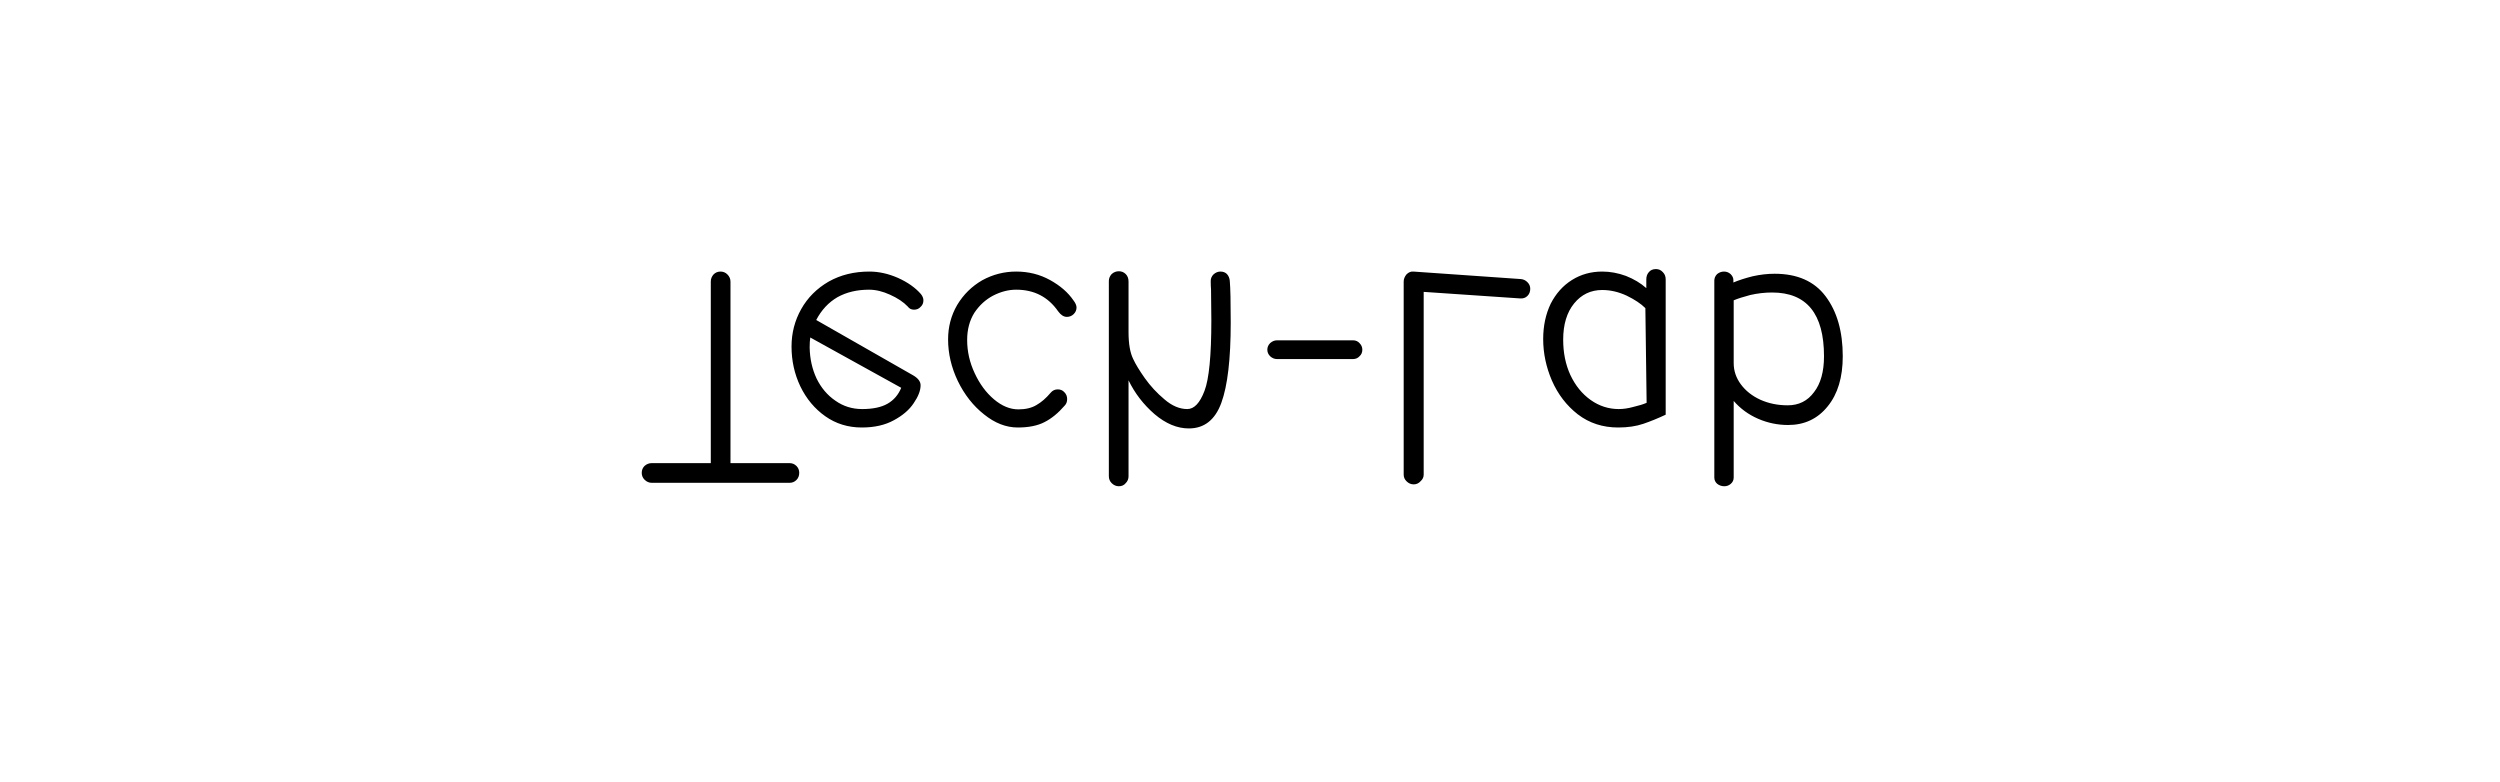
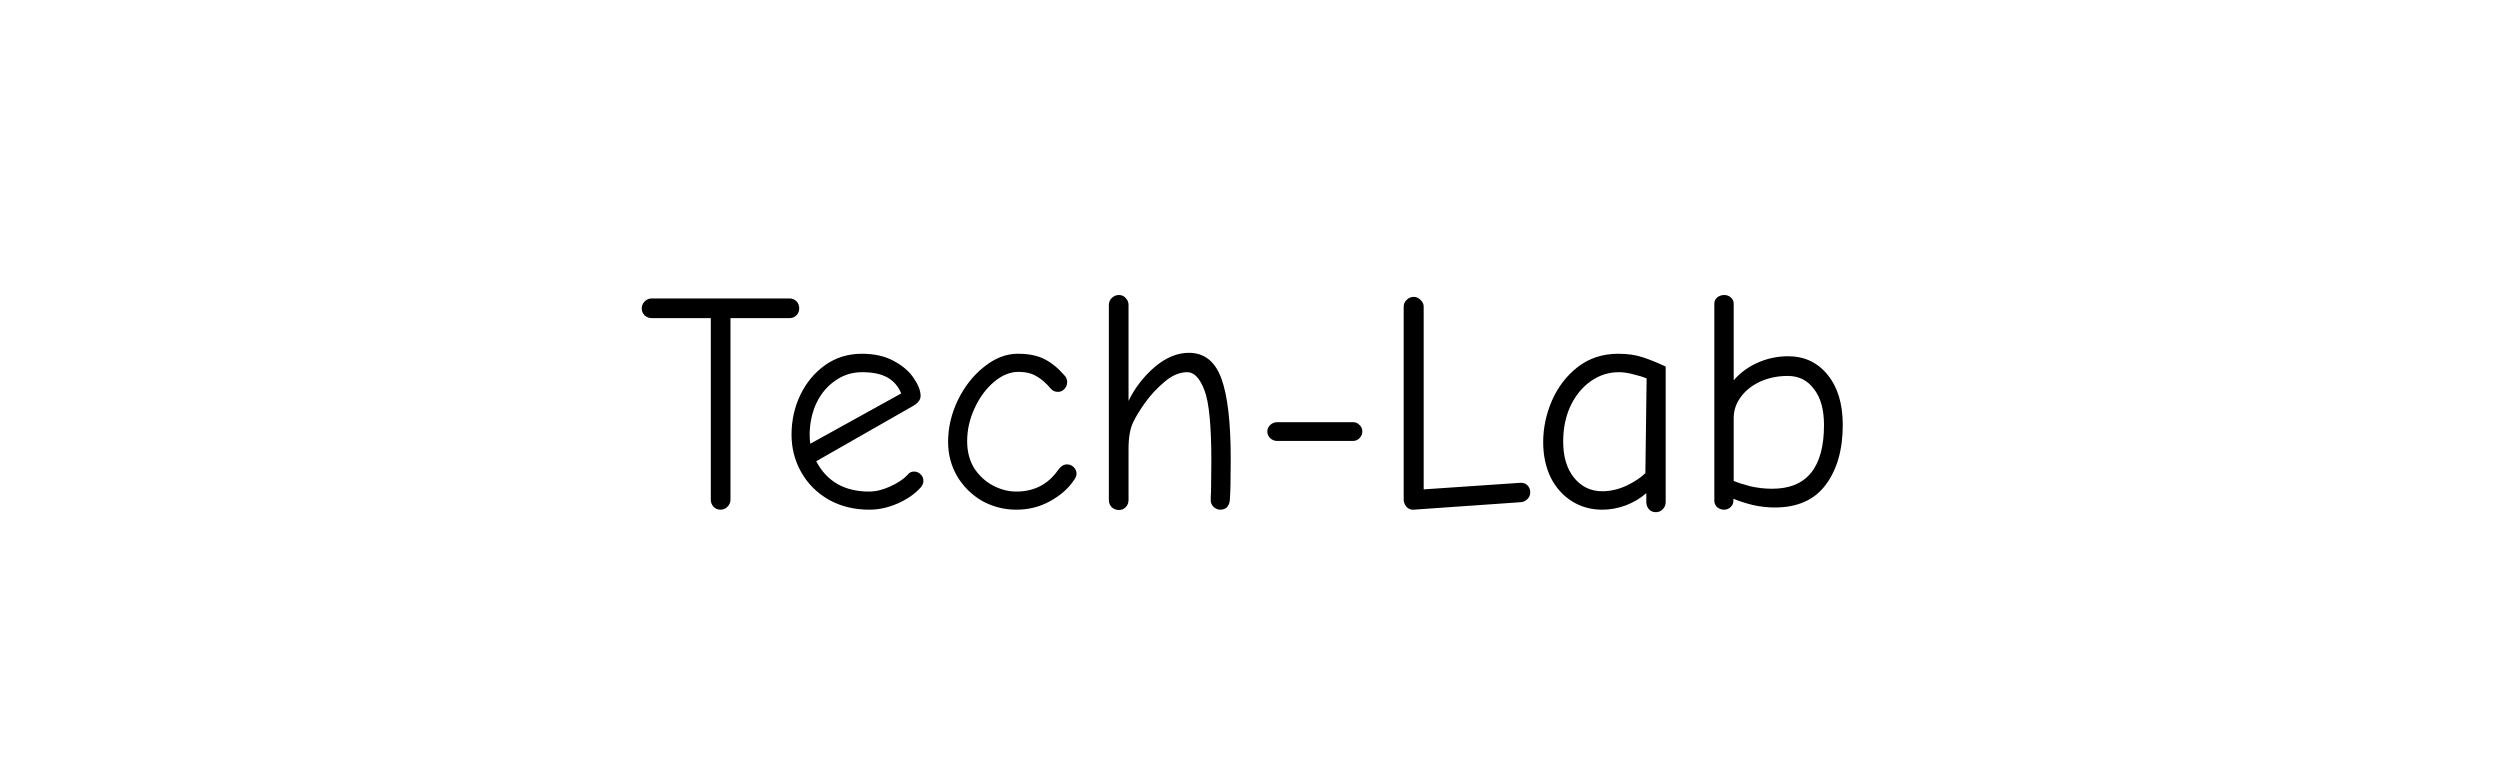
<svg xmlns="http://www.w3.org/2000/svg" width="640" height="200" viewBox="0 0 640 200" fill="none">
-   <path d="M184.443 69.52C183.749 69.52 183.163 69.76 182.683 70.24C182.203 70.773 181.963 71.387 181.963 72.08V118.56H166.843C166.149 118.56 165.536 118.8 165.003 119.28C164.523 119.76 164.283 120.347 164.283 121.04C164.283 121.733 164.523 122.32 165.003 122.8C165.536 123.333 166.149 123.6 166.843 123.6H202.123C202.816 123.6 203.403 123.36 203.883 122.88C204.363 122.4 204.603 121.787 204.603 121.04C204.603 120.347 204.363 119.76 203.883 119.28C203.403 118.8 202.816 118.56 202.123 118.56H187.003V72.08C187.003 71.387 186.736 70.773 186.203 70.24C185.723 69.76 185.136 69.52 184.443 69.52ZM222.553 69.52C218.66 69.52 215.193 70.373 212.153 72.08C209.113 73.84 206.766 76.187 205.113 79.12C203.46 82.053 202.633 85.253 202.633 88.72C202.633 92.347 203.38 95.733 204.873 98.88C206.42 102.08 208.553 104.64 211.273 106.56C213.993 108.48 217.113 109.44 220.633 109.44C223.833 109.44 226.553 108.827 228.793 107.6C231.086 106.373 232.793 104.907 233.913 103.2C235.086 101.493 235.673 99.973 235.673 98.64C235.673 97.68 235.033 96.827 233.753 96.08L208.953 81.92C210.286 79.36 212.1 77.413 214.393 76.08C216.686 74.8 219.38 74.16 222.473 74.16C224.18 74.16 225.966 74.587 227.833 75.44C229.753 76.293 231.273 77.307 232.393 78.48C232.766 79.013 233.3 79.28 233.993 79.28C234.686 79.28 235.246 79.04 235.673 78.56C236.153 78.133 236.393 77.573 236.393 76.88C236.393 76.347 236.18 75.813 235.753 75.28C234.313 73.627 232.34 72.24 229.833 71.12C227.38 70.053 224.953 69.52 222.553 69.52ZM230.713 99.28C229.966 101.093 228.793 102.453 227.193 103.36C225.593 104.267 223.433 104.72 220.713 104.72C218.153 104.72 215.86 104 213.833 102.56C211.806 101.173 210.206 99.28 209.033 96.88C207.913 94.48 207.326 91.84 207.273 88.96C207.273 87.893 207.326 87.04 207.433 86.4L230.713 99.28ZM260.151 69.52C257.058 69.52 254.151 70.267 251.431 71.76C248.765 73.307 246.631 75.413 245.031 78.08C243.485 80.747 242.711 83.68 242.711 86.88C242.711 90.507 243.538 94.053 245.191 97.52C246.898 101.04 249.138 103.893 251.911 106.08C254.685 108.32 257.565 109.44 260.551 109.44C263.325 109.44 265.591 108.987 267.351 108.08C269.165 107.173 270.898 105.76 272.551 103.84C272.978 103.413 273.191 102.853 273.191 102.16C273.191 101.467 272.951 100.88 272.471 100.4C272.045 99.92 271.485 99.68 270.791 99.68C270.045 99.68 269.431 99.973 268.951 100.56C267.778 101.947 266.578 102.987 265.351 103.68C264.125 104.427 262.578 104.8 260.711 104.8C258.578 104.8 256.498 103.947 254.471 102.24C252.445 100.533 250.791 98.293 249.511 95.52C248.231 92.8 247.591 89.973 247.591 87.04C247.591 84.373 248.205 82.053 249.431 80.08C250.711 78.16 252.311 76.693 254.231 75.68C256.205 74.667 258.178 74.16 260.151 74.16C264.738 74.16 268.311 76 270.871 79.68C271.565 80.64 272.311 81.12 273.111 81.12C273.805 81.12 274.391 80.88 274.871 80.4C275.351 79.92 275.591 79.36 275.591 78.72C275.591 78.187 275.325 77.573 274.791 76.88C273.405 74.853 271.405 73.12 268.791 71.68C266.178 70.24 263.298 69.52 260.151 69.52ZM286.425 69.44C285.732 69.44 285.118 69.68 284.585 70.16C284.105 70.693 283.865 71.28 283.865 71.92V121.92C283.865 122.613 284.105 123.2 284.585 123.68C285.118 124.213 285.732 124.48 286.425 124.48C287.172 124.48 287.758 124.213 288.185 123.68C288.665 123.2 288.905 122.613 288.905 121.92V97.36C290.505 100.667 292.718 103.547 295.545 106C298.425 108.453 301.358 109.68 304.345 109.68C308.292 109.68 311.065 107.493 312.665 103.12C314.265 98.747 315.065 91.893 315.065 82.56C315.065 77.28 314.985 73.733 314.825 71.92C314.772 71.227 314.532 70.64 314.105 70.16C313.678 69.733 313.118 69.52 312.425 69.52C311.785 69.52 311.198 69.76 310.665 70.24C310.185 70.72 309.945 71.28 309.945 71.92C309.945 72.72 309.972 73.467 310.025 74.16L310.105 82C310.105 91.013 309.518 97.04 308.345 100.08C307.172 103.173 305.705 104.72 303.945 104.72C301.972 104.72 300.025 103.893 298.105 102.24C296.185 100.64 294.505 98.827 293.065 96.8C291.678 94.827 290.692 93.2 290.105 91.92C289.305 90.32 288.905 88.027 288.905 85.04V72.08C288.905 71.28 288.665 70.64 288.185 70.16C287.705 69.68 287.118 69.44 286.425 69.44ZM326.916 87.12C326.276 87.12 325.689 87.36 325.156 87.84C324.676 88.32 324.436 88.88 324.436 89.52C324.436 90.16 324.676 90.72 325.156 91.2C325.689 91.68 326.276 91.92 326.916 91.92H346.356C347.049 91.92 347.609 91.68 348.036 91.2C348.516 90.773 348.756 90.213 348.756 89.52C348.756 88.88 348.516 88.32 348.036 87.84C347.609 87.36 347.049 87.12 346.356 87.12H326.916ZM361.823 69.52C361.183 69.467 360.596 69.707 360.063 70.24C359.583 70.827 359.343 71.44 359.343 72.08V121.52C359.343 122.16 359.583 122.72 360.063 123.2C360.596 123.733 361.21 124 361.903 124C362.596 124 363.183 123.733 363.663 123.2C364.196 122.72 364.463 122.16 364.463 121.52V74.72L389.183 76.4C389.93 76.453 390.543 76.24 391.023 75.76C391.503 75.28 391.743 74.667 391.743 73.92C391.743 73.28 391.503 72.72 391.023 72.24C390.543 71.76 389.983 71.493 389.343 71.44L361.823 69.52ZM423.935 68.88C423.135 68.88 422.522 69.147 422.095 69.68C421.668 70.16 421.455 70.773 421.455 71.52V73.76C420.015 72.48 418.282 71.44 416.255 70.64C414.228 69.893 412.202 69.52 410.175 69.52C407.295 69.52 404.708 70.24 402.415 71.68C400.122 73.12 398.308 75.147 396.975 77.76C395.695 80.427 395.055 83.44 395.055 86.8C395.055 90.427 395.802 93.973 397.295 97.44C398.842 100.96 401.055 103.84 403.935 106.08C406.868 108.32 410.308 109.44 414.255 109.44C416.708 109.44 418.868 109.12 420.735 108.48C422.602 107.84 424.495 107.067 426.415 106.16V71.52C426.415 70.773 426.175 70.16 425.695 69.68C425.215 69.147 424.628 68.88 423.935 68.88ZM410.175 74.24C412.255 74.24 414.335 74.72 416.415 75.68C418.495 76.693 420.095 77.76 421.215 78.88L421.535 103.12C420.682 103.493 419.562 103.84 418.175 104.16C416.842 104.533 415.588 104.72 414.415 104.72C411.802 104.72 409.402 103.947 407.215 102.4C405.028 100.853 403.295 98.72 402.015 96C400.788 93.333 400.175 90.32 400.175 86.96C400.175 83.067 401.108 79.973 402.975 77.68C404.842 75.387 407.242 74.24 410.175 74.24ZM441.345 69.52C440.705 69.52 440.118 69.733 439.585 70.16C439.105 70.64 438.865 71.2 438.865 71.84V122.24C438.865 122.88 439.105 123.413 439.585 123.84C440.118 124.267 440.732 124.48 441.425 124.48C442.065 124.48 442.625 124.267 443.105 123.84C443.585 123.413 443.825 122.88 443.825 122.24V102.64C445.532 104.613 447.612 106.133 450.065 107.2C452.518 108.267 455.078 108.8 457.745 108.8C461.958 108.8 465.345 107.2 467.905 104C470.465 100.853 471.745 96.587 471.745 91.2C471.745 84.853 470.278 79.733 467.345 75.84C464.465 72 460.118 70.08 454.305 70.08C452.492 70.08 450.625 70.293 448.705 70.72C446.785 71.2 445.132 71.733 443.745 72.32V71.68C443.745 71.147 443.505 70.64 443.025 70.16C442.545 69.733 441.985 69.52 441.345 69.52ZM453.665 74.88C462.518 74.88 466.945 80.32 466.945 91.2C466.945 95.147 466.092 98.213 464.385 100.4C462.732 102.64 460.492 103.76 457.665 103.76C455.105 103.76 452.758 103.28 450.625 102.32C448.545 101.36 446.892 100.053 445.665 98.4C444.438 96.747 443.825 94.933 443.825 92.96V76.88C444.838 76.453 446.252 76 448.065 75.52C449.932 75.093 451.798 74.88 453.665 74.88Z" fill="black" />
+   <path d="M184.443 130.48C183.749 130.48 183.163 130.24 182.683 129.76C182.203 129.227 181.963 128.613 181.963 127.92V81.44H166.843C166.149 81.44 165.536 81.2 165.003 80.72C164.523 80.24 164.283 79.653 164.283 78.96C164.283 78.267 164.523 77.68 165.003 77.2C165.536 76.667 166.149 76.4 166.843 76.4H202.123C202.816 76.4 203.403 76.64 203.883 77.12C204.363 77.6 204.603 78.213 204.603 78.96C204.603 79.653 204.363 80.24 203.883 80.72C203.403 81.2 202.816 81.44 202.123 81.44H187.003V127.92C187.003 128.613 186.736 129.227 186.203 129.76C185.723 130.24 185.136 130.48 184.443 130.48ZM222.553 130.48C218.66 130.48 215.193 129.627 212.153 127.92C209.113 126.16 206.766 123.813 205.113 120.88C203.46 117.947 202.633 114.747 202.633 111.28C202.633 107.653 203.38 104.267 204.873 101.12C206.42 97.92 208.553 95.36 211.273 93.44C213.993 91.52 217.113 90.56 220.633 90.56C223.833 90.56 226.553 91.173 228.793 92.4C231.086 93.627 232.793 95.093 233.913 96.8C235.086 98.507 235.673 100.027 235.673 101.36C235.673 102.32 235.033 103.173 233.753 103.92L208.953 118.08C210.286 120.64 212.1 122.587 214.393 123.92C216.686 125.2 219.38 125.84 222.473 125.84C224.18 125.84 225.966 125.413 227.833 124.56C229.753 123.707 231.273 122.693 232.393 121.52C232.766 120.987 233.3 120.72 233.993 120.72C234.686 120.72 235.246 120.96 235.673 121.44C236.153 121.867 236.393 122.427 236.393 123.12C236.393 123.653 236.18 124.187 235.753 124.72C234.313 126.373 232.34 127.76 229.833 128.88C227.38 129.947 224.953 130.48 222.553 130.48ZM230.713 100.72C229.966 98.907 228.793 97.547 227.193 96.64C225.593 95.733 223.433 95.28 220.713 95.28C218.153 95.28 215.86 96 213.833 97.44C211.806 98.827 210.206 100.72 209.033 103.12C207.913 105.52 207.326 108.16 207.273 111.04C207.273 112.107 207.326 112.96 207.433 113.6L230.713 100.72ZM260.151 130.48C257.058 130.48 254.151 129.733 251.431 128.24C248.765 126.693 246.631 124.587 245.031 121.92C243.485 119.253 242.711 116.32 242.711 113.12C242.711 109.493 243.538 105.947 245.191 102.48C246.898 98.96 249.138 96.107 251.911 93.92C254.685 91.68 257.565 90.56 260.551 90.56C263.325 90.56 265.591 91.013 267.351 91.92C269.165 92.827 270.898 94.24 272.551 96.16C272.978 96.587 273.191 97.147 273.191 97.84C273.191 98.533 272.951 99.12 272.471 99.6C272.045 100.08 271.485 100.32 270.791 100.32C270.045 100.32 269.431 100.027 268.951 99.44C267.778 98.053 266.578 97.013 265.351 96.32C264.125 95.573 262.578 95.2 260.711 95.2C258.578 95.2 256.498 96.053 254.471 97.76C252.445 99.467 250.791 101.707 249.511 104.48C248.231 107.2 247.591 110.027 247.591 112.96C247.591 115.627 248.205 117.947 249.431 119.92C250.711 121.84 252.311 123.307 254.231 124.32C256.205 125.333 258.178 125.84 260.151 125.84C264.738 125.84 268.311 124 270.871 120.32C271.565 119.36 272.311 118.88 273.111 118.88C273.805 118.88 274.391 119.12 274.871 119.6C275.351 120.08 275.591 120.64 275.591 121.28C275.591 121.813 275.325 122.427 274.791 123.12C273.405 125.147 271.405 126.88 268.791 128.32C266.178 129.76 263.298 130.48 260.151 130.48ZM286.425 130.56C285.732 130.56 285.118 130.32 284.585 129.84C284.105 129.307 283.865 128.72 283.865 128.08V78.08C283.865 77.387 284.105 76.8 284.585 76.32C285.118 75.787 285.732 75.52 286.425 75.52C287.172 75.52 287.758 75.787 288.185 76.32C288.665 76.8 288.905 77.387 288.905 78.08V102.64C290.505 99.333 292.718 96.453 295.545 94C298.425 91.547 301.358 90.32 304.345 90.32C308.292 90.32 311.065 92.507 312.665 96.88C314.265 101.253 315.065 108.107 315.065 117.44C315.065 122.72 314.985 126.267 314.825 128.08C314.772 128.773 314.532 129.36 314.105 129.84C313.678 130.267 313.118 130.48 312.425 130.48C311.785 130.48 311.198 130.24 310.665 129.76C310.185 129.28 309.945 128.72 309.945 128.08C309.945 127.28 309.972 126.533 310.025 125.84L310.105 118C310.105 108.987 309.518 102.96 308.345 99.92C307.172 96.827 305.705 95.28 303.945 95.28C301.972 95.28 300.025 96.107 298.105 97.76C296.185 99.36 294.505 101.173 293.065 103.2C291.678 105.173 290.692 106.8 290.105 108.08C289.305 109.68 288.905 111.973 288.905 114.96V127.92C288.905 128.72 288.665 129.36 288.185 129.84C287.705 130.32 287.118 130.56 286.425 130.56ZM326.916 112.88C326.276 112.88 325.689 112.64 325.156 112.16C324.676 111.68 324.436 111.12 324.436 110.48C324.436 109.84 324.676 109.28 325.156 108.8C325.689 108.32 326.276 108.08 326.916 108.08H346.356C347.049 108.08 347.609 108.32 348.036 108.8C348.516 109.227 348.756 109.787 348.756 110.48C348.756 111.12 348.516 111.68 348.036 112.16C347.609 112.64 347.049 112.88 346.356 112.88H326.916ZM361.823 130.48C361.183 130.533 360.596 130.293 360.063 129.76C359.583 129.173 359.343 128.56 359.343 127.92V78.48C359.343 77.84 359.583 77.28 360.063 76.8C360.596 76.267 361.21 76 361.903 76C362.596 76 363.183 76.267 363.663 76.8C364.196 77.28 364.463 77.84 364.463 78.48V125.28L389.183 123.6C389.93 123.547 390.543 123.76 391.023 124.24C391.503 124.72 391.743 125.333 391.743 126.08C391.743 126.72 391.503 127.28 391.023 127.76C390.543 128.24 389.983 128.507 389.343 128.56L361.823 130.48ZM423.935 131.12C423.135 131.12 422.522 130.853 422.095 130.32C421.668 129.84 421.455 129.227 421.455 128.48V126.24C420.015 127.52 418.282 128.56 416.255 129.36C414.228 130.107 412.202 130.48 410.175 130.48C407.295 130.48 404.708 129.76 402.415 128.32C400.122 126.88 398.308 124.853 396.975 122.24C395.695 119.573 395.055 116.56 395.055 113.2C395.055 109.573 395.802 106.027 397.295 102.56C398.842 99.04 401.055 96.16 403.935 93.92C406.868 91.68 410.308 90.56 414.255 90.56C416.708 90.56 418.868 90.88 420.735 91.52C422.602 92.16 424.495 92.933 426.415 93.84V128.48C426.415 129.227 426.175 129.84 425.695 130.32C425.215 130.853 424.628 131.12 423.935 131.12ZM410.175 125.76C412.255 125.76 414.335 125.28 416.415 124.32C418.495 123.307 420.095 122.24 421.215 121.12L421.535 96.88C420.682 96.507 419.562 96.16 418.175 95.84C416.842 95.467 415.588 95.28 414.415 95.28C411.802 95.28 409.402 96.053 407.215 97.6C405.028 99.147 403.295 101.28 402.015 104C400.788 106.667 400.175 109.68 400.175 113.04C400.175 116.933 401.108 120.027 402.975 122.32C404.842 124.613 407.242 125.76 410.175 125.76ZM441.345 130.48C440.705 130.48 440.118 130.267 439.585 129.84C439.105 129.36 438.865 128.8 438.865 128.16V77.76C438.865 77.12 439.105 76.587 439.585 76.16C440.118 75.733 440.732 75.52 441.425 75.52C442.065 75.52 442.625 75.733 443.105 76.16C443.585 76.587 443.825 77.12 443.825 77.76V97.36C445.532 95.387 447.612 93.867 450.065 92.8C452.518 91.733 455.078 91.2 457.745 91.2C461.958 91.2 465.345 92.8 467.905 96C470.465 99.147 471.745 103.413 471.745 108.8C471.745 115.147 470.278 120.267 467.345 124.16C464.465 128 460.118 129.92 454.305 129.92C452.492 129.92 450.625 129.707 448.705 129.28C446.785 128.8 445.132 128.267 443.745 127.68V128.32C443.745 128.853 443.505 129.36 443.025 129.84C442.545 130.267 441.985 130.48 441.345 130.48ZM453.665 125.12C462.518 125.12 466.945 119.68 466.945 108.8C466.945 104.853 466.092 101.787 464.385 99.6C462.732 97.36 460.492 96.24 457.665 96.24C455.105 96.24 452.758 96.72 450.625 97.68C448.545 98.64 446.892 99.947 445.665 101.6C444.438 103.253 443.825 105.067 443.825 107.04V123.12C444.838 123.547 446.252 124 448.065 124.48C449.932 124.907 451.798 125.12 453.665 125.12Z" fill="black" />
</svg>
